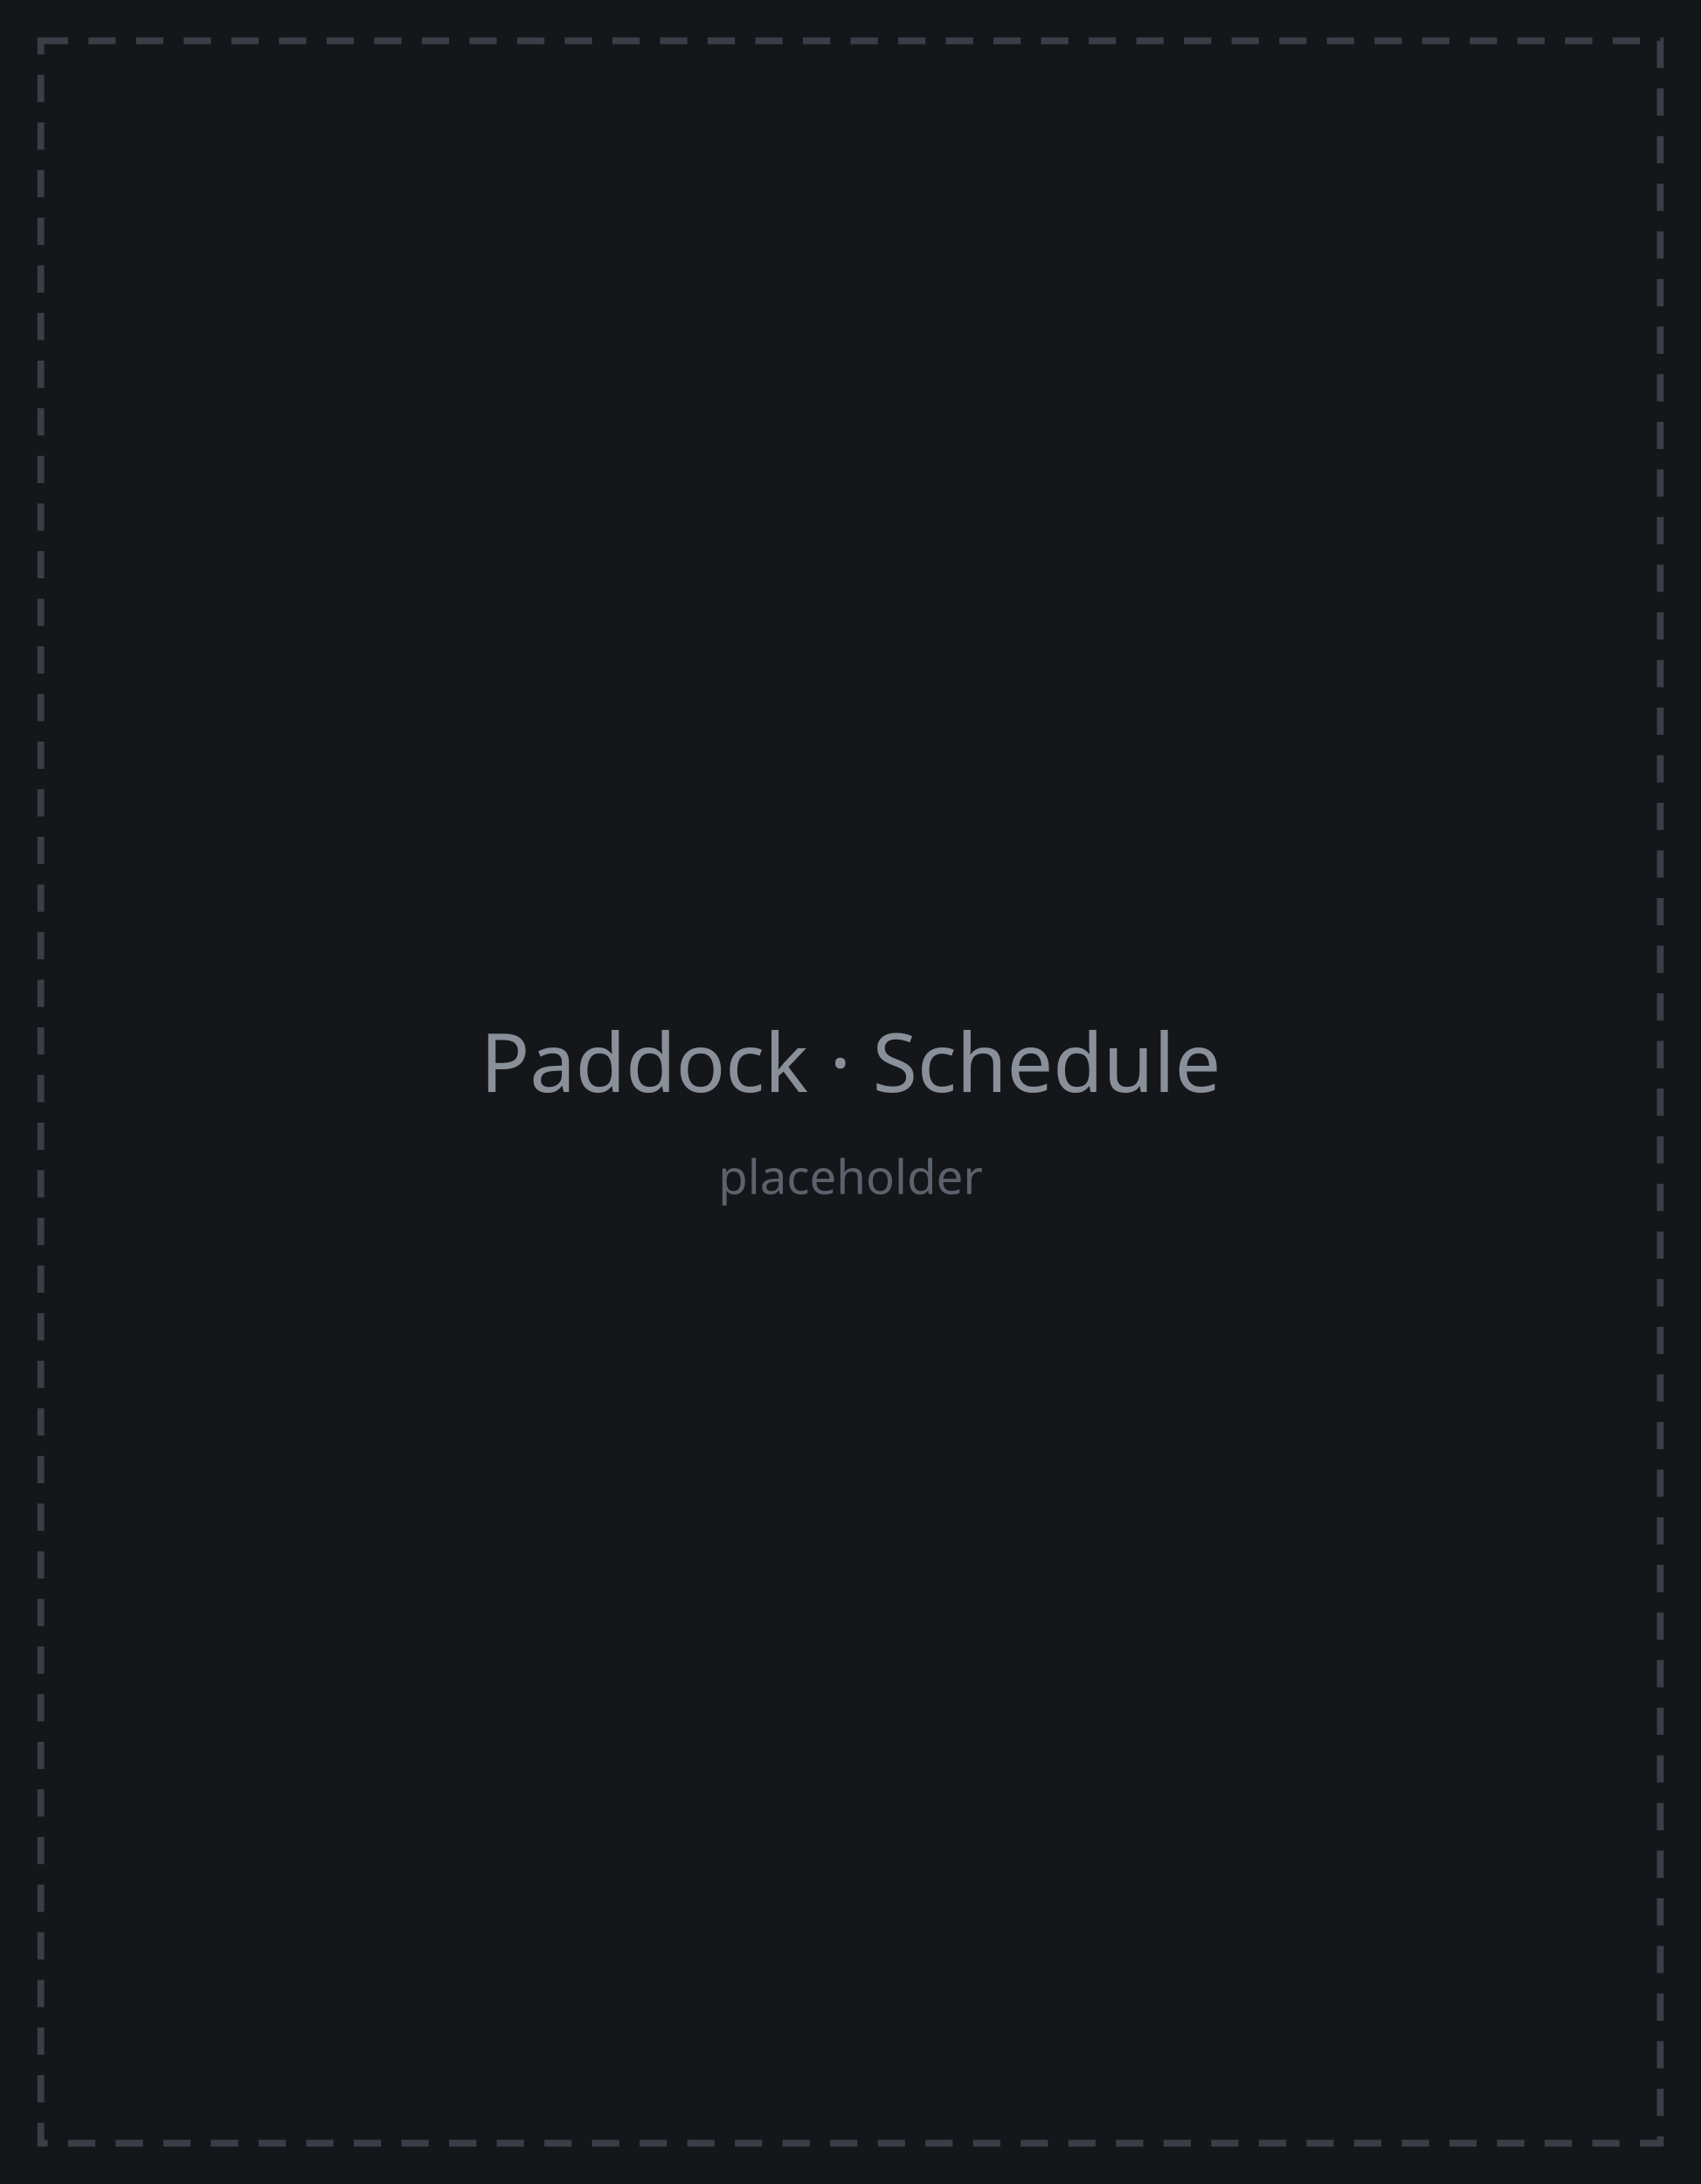
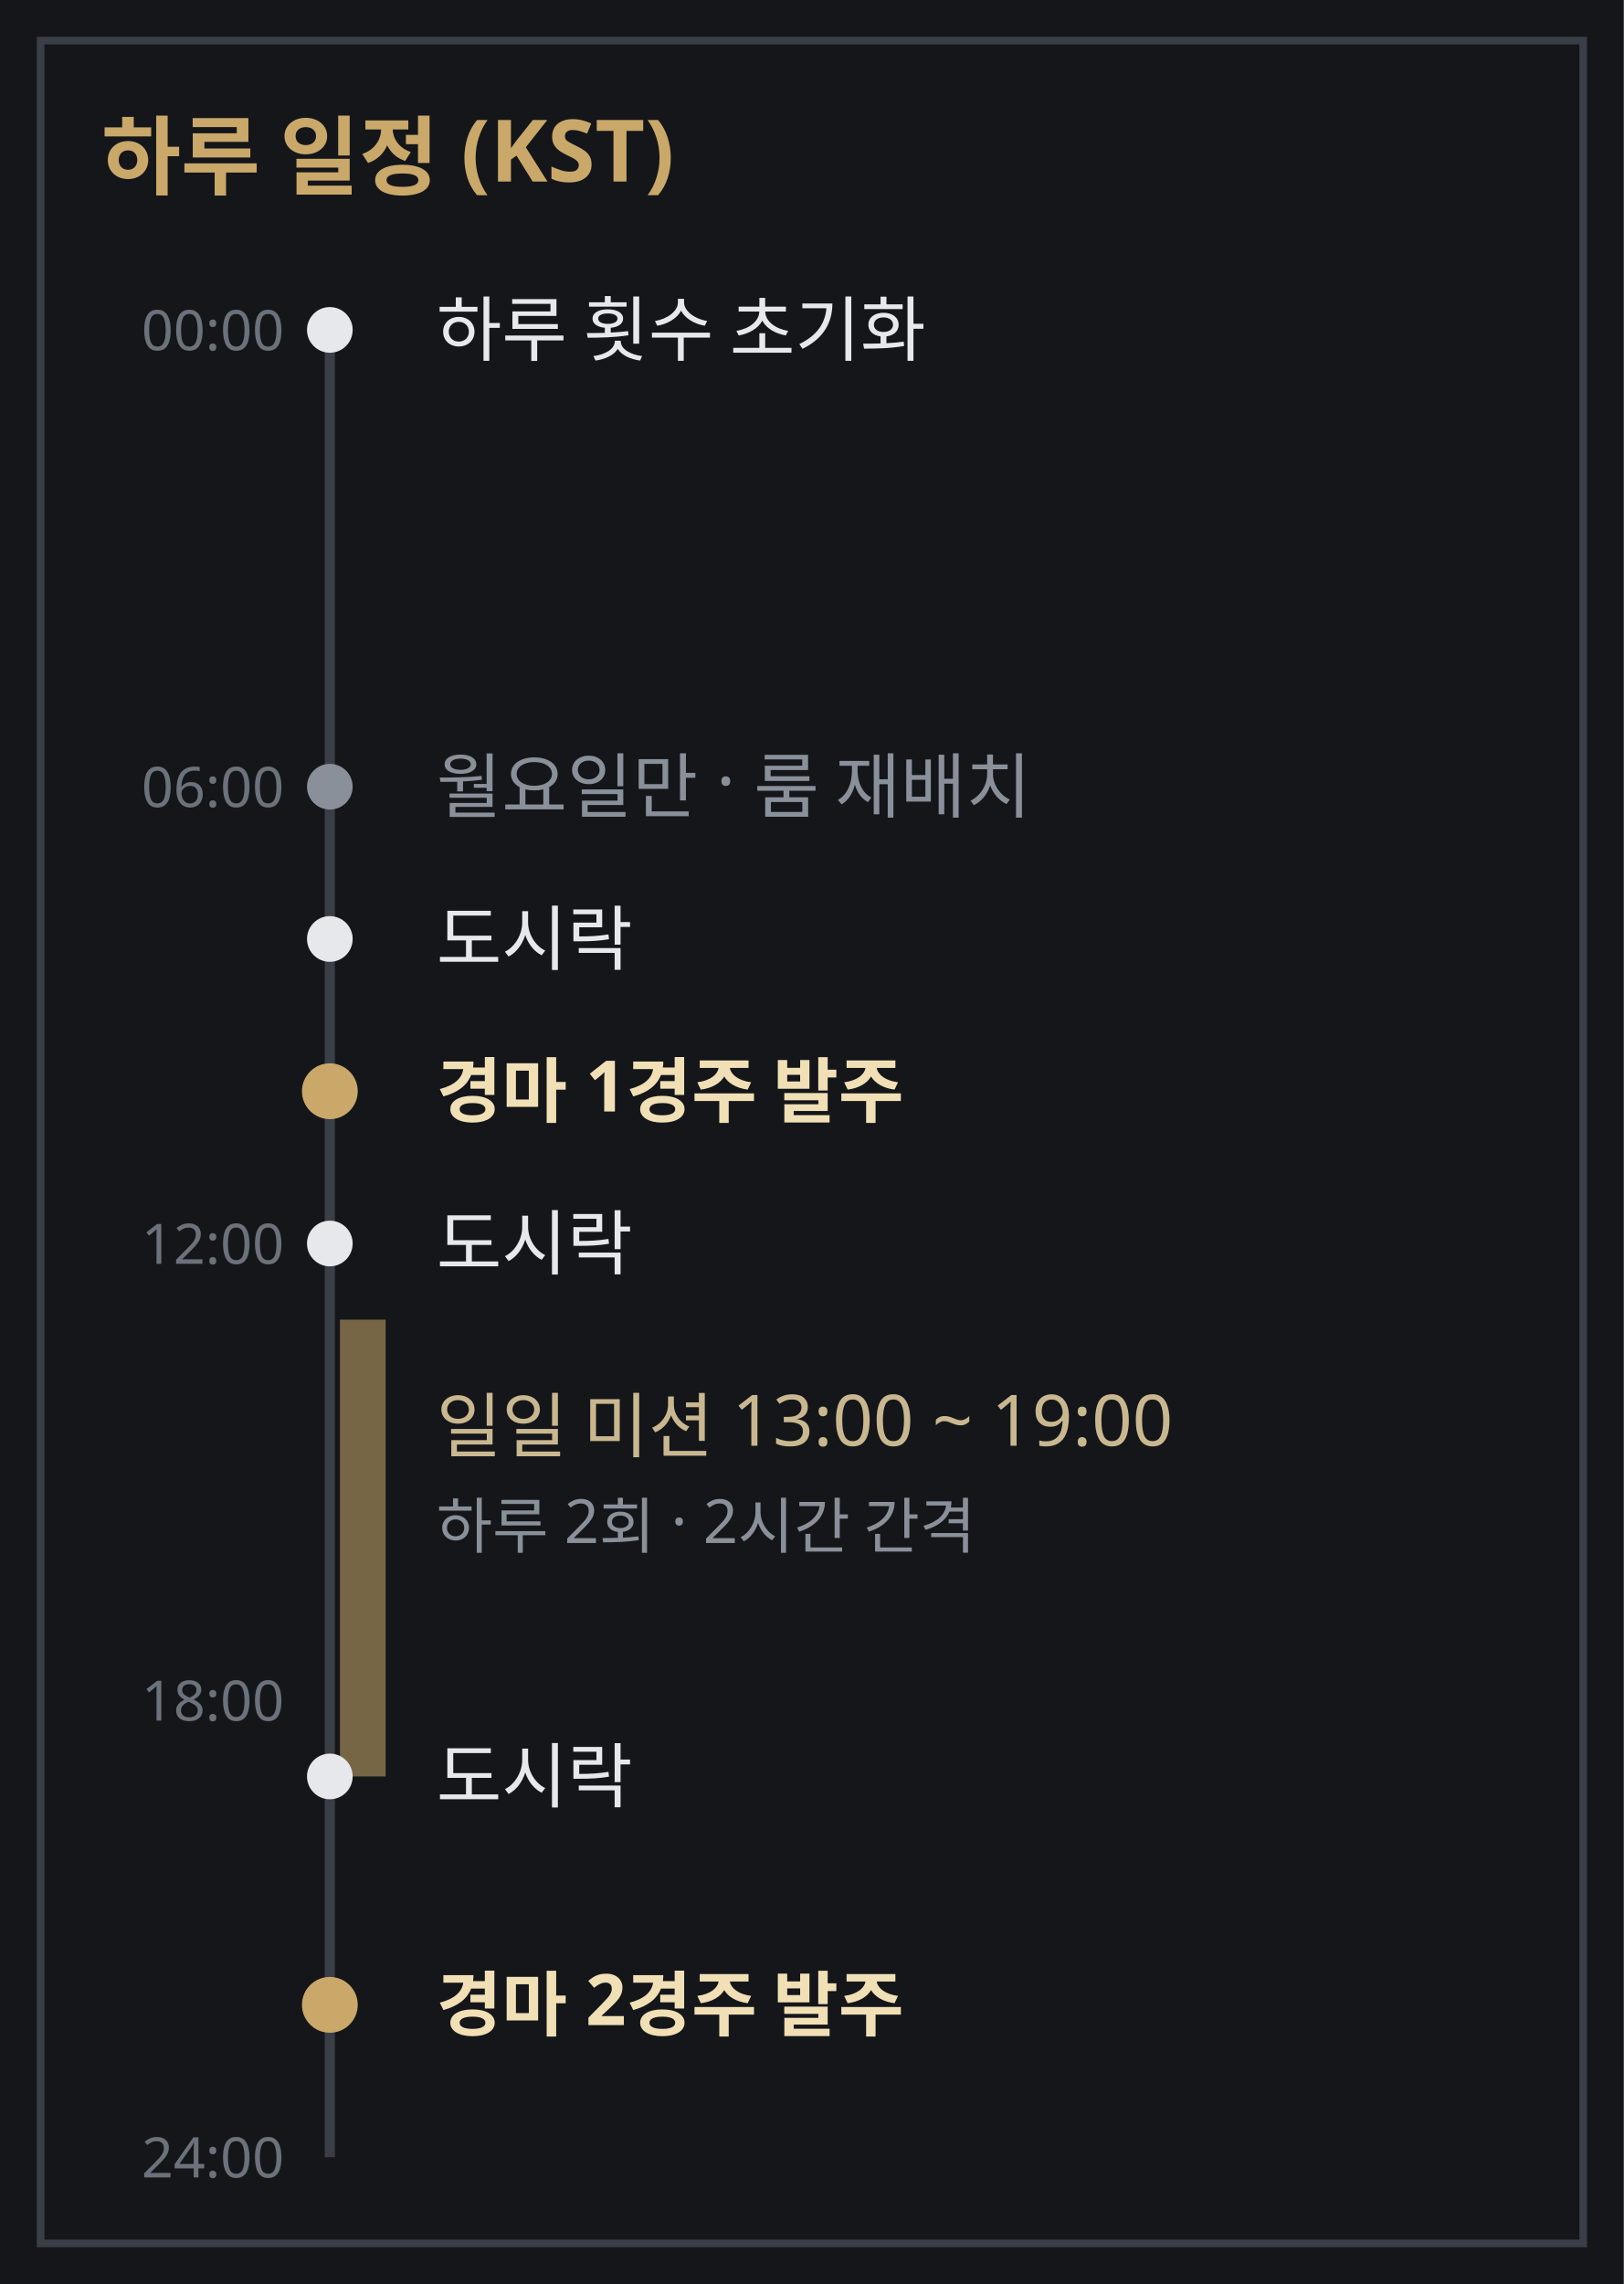
- <svg xmlns="http://www.w3.org/2000/svg" width="1000" height="1284" viewBox="0 0 1000 1284">
-   <rect width="1000" height="1284" fill="#14161a" />
-   <rect x="24" y="24" width="952" height="1236" fill="none" stroke="#3a3f47" stroke-width="4" stroke-dasharray="16 12" />
-   <text x="500" y="642" fill="#8a9099" font-family="sans-serif" font-size="48" text-anchor="middle">Paddock · Schedule</text>
-   <text x="500" y="702" fill="#5c626b" font-family="sans-serif" font-size="28" text-anchor="middle">placeholder</text>
+ <svg xmlns="http://www.w3.org/2000/svg" width="640" height="900" viewBox="0 0 640 900" font-family="Pretendard, 'Apple SD Gothic Neo', 'Malgun Gothic', sans-serif">
+   <rect width="640" height="900" fill="#14161a" />
+   <rect x="16" y="16" width="608" height="868" fill="none" stroke="#3a3f47" stroke-width="3" />
+   <text x="40" y="74" fill="#c9a86a" font-size="34" font-weight="600">하루 일정 (KST)</text>
+   <line x1="130" y1="130" x2="130" y2="850" stroke="#3a3f47" stroke-width="4" />
+   <g fill="#6c727b" font-size="22" text-anchor="end">
+     <text x="112" y="138">00:00</text>
+     <text x="112" y="318">06:00</text>
+     <text x="112" y="498">12:00</text>
+     <text x="112" y="678">18:00</text>
+     <text x="112" y="858">24:00</text>
+   </g>
+   <rect x="134" y="520" width="18" height="180" fill="#c9a86a" opacity="0.55" />
+   <g font-size="28">
+     <circle cx="130" cy="130" r="9" fill="#e6e8eb" />
+     <text x="172" y="140" fill="#e6e8eb">하루 횟수 초기화</text>
+     <circle cx="130" cy="310" r="9" fill="#8a9099" />
+     <text x="172" y="320" fill="#8a9099">월요일만 · 룸 재배치</text>
+     <circle cx="130" cy="370" r="9" fill="#e6e8eb" />
+     <text x="172" y="380" fill="#e6e8eb">도시락</text>
+     <circle cx="130" cy="430" r="11" fill="#c9a86a" />
+     <text x="172" y="440" fill="#f1dfb6" font-weight="600">경마 1경주 발주</text>
+     <circle cx="130" cy="490" r="9" fill="#e6e8eb" />
+     <text x="172" y="500" fill="#e6e8eb">도시락</text>
+     <text x="172" y="572" fill="#c9b78f">일일 미션 13:00 ~ 19:00</text>
+     <text x="172" y="610" fill="#8a9099" font-size="24">하루 2회 · 2시간 간격</text>
+     <circle cx="130" cy="700" r="9" fill="#e6e8eb" />
+     <text x="172" y="710" fill="#e6e8eb">도시락</text>
+     <circle cx="130" cy="790" r="11" fill="#c9a86a" />
+     <text x="172" y="800" fill="#f1dfb6" font-weight="600">경마 2경주 발주</text>
+   </g>
</svg>
